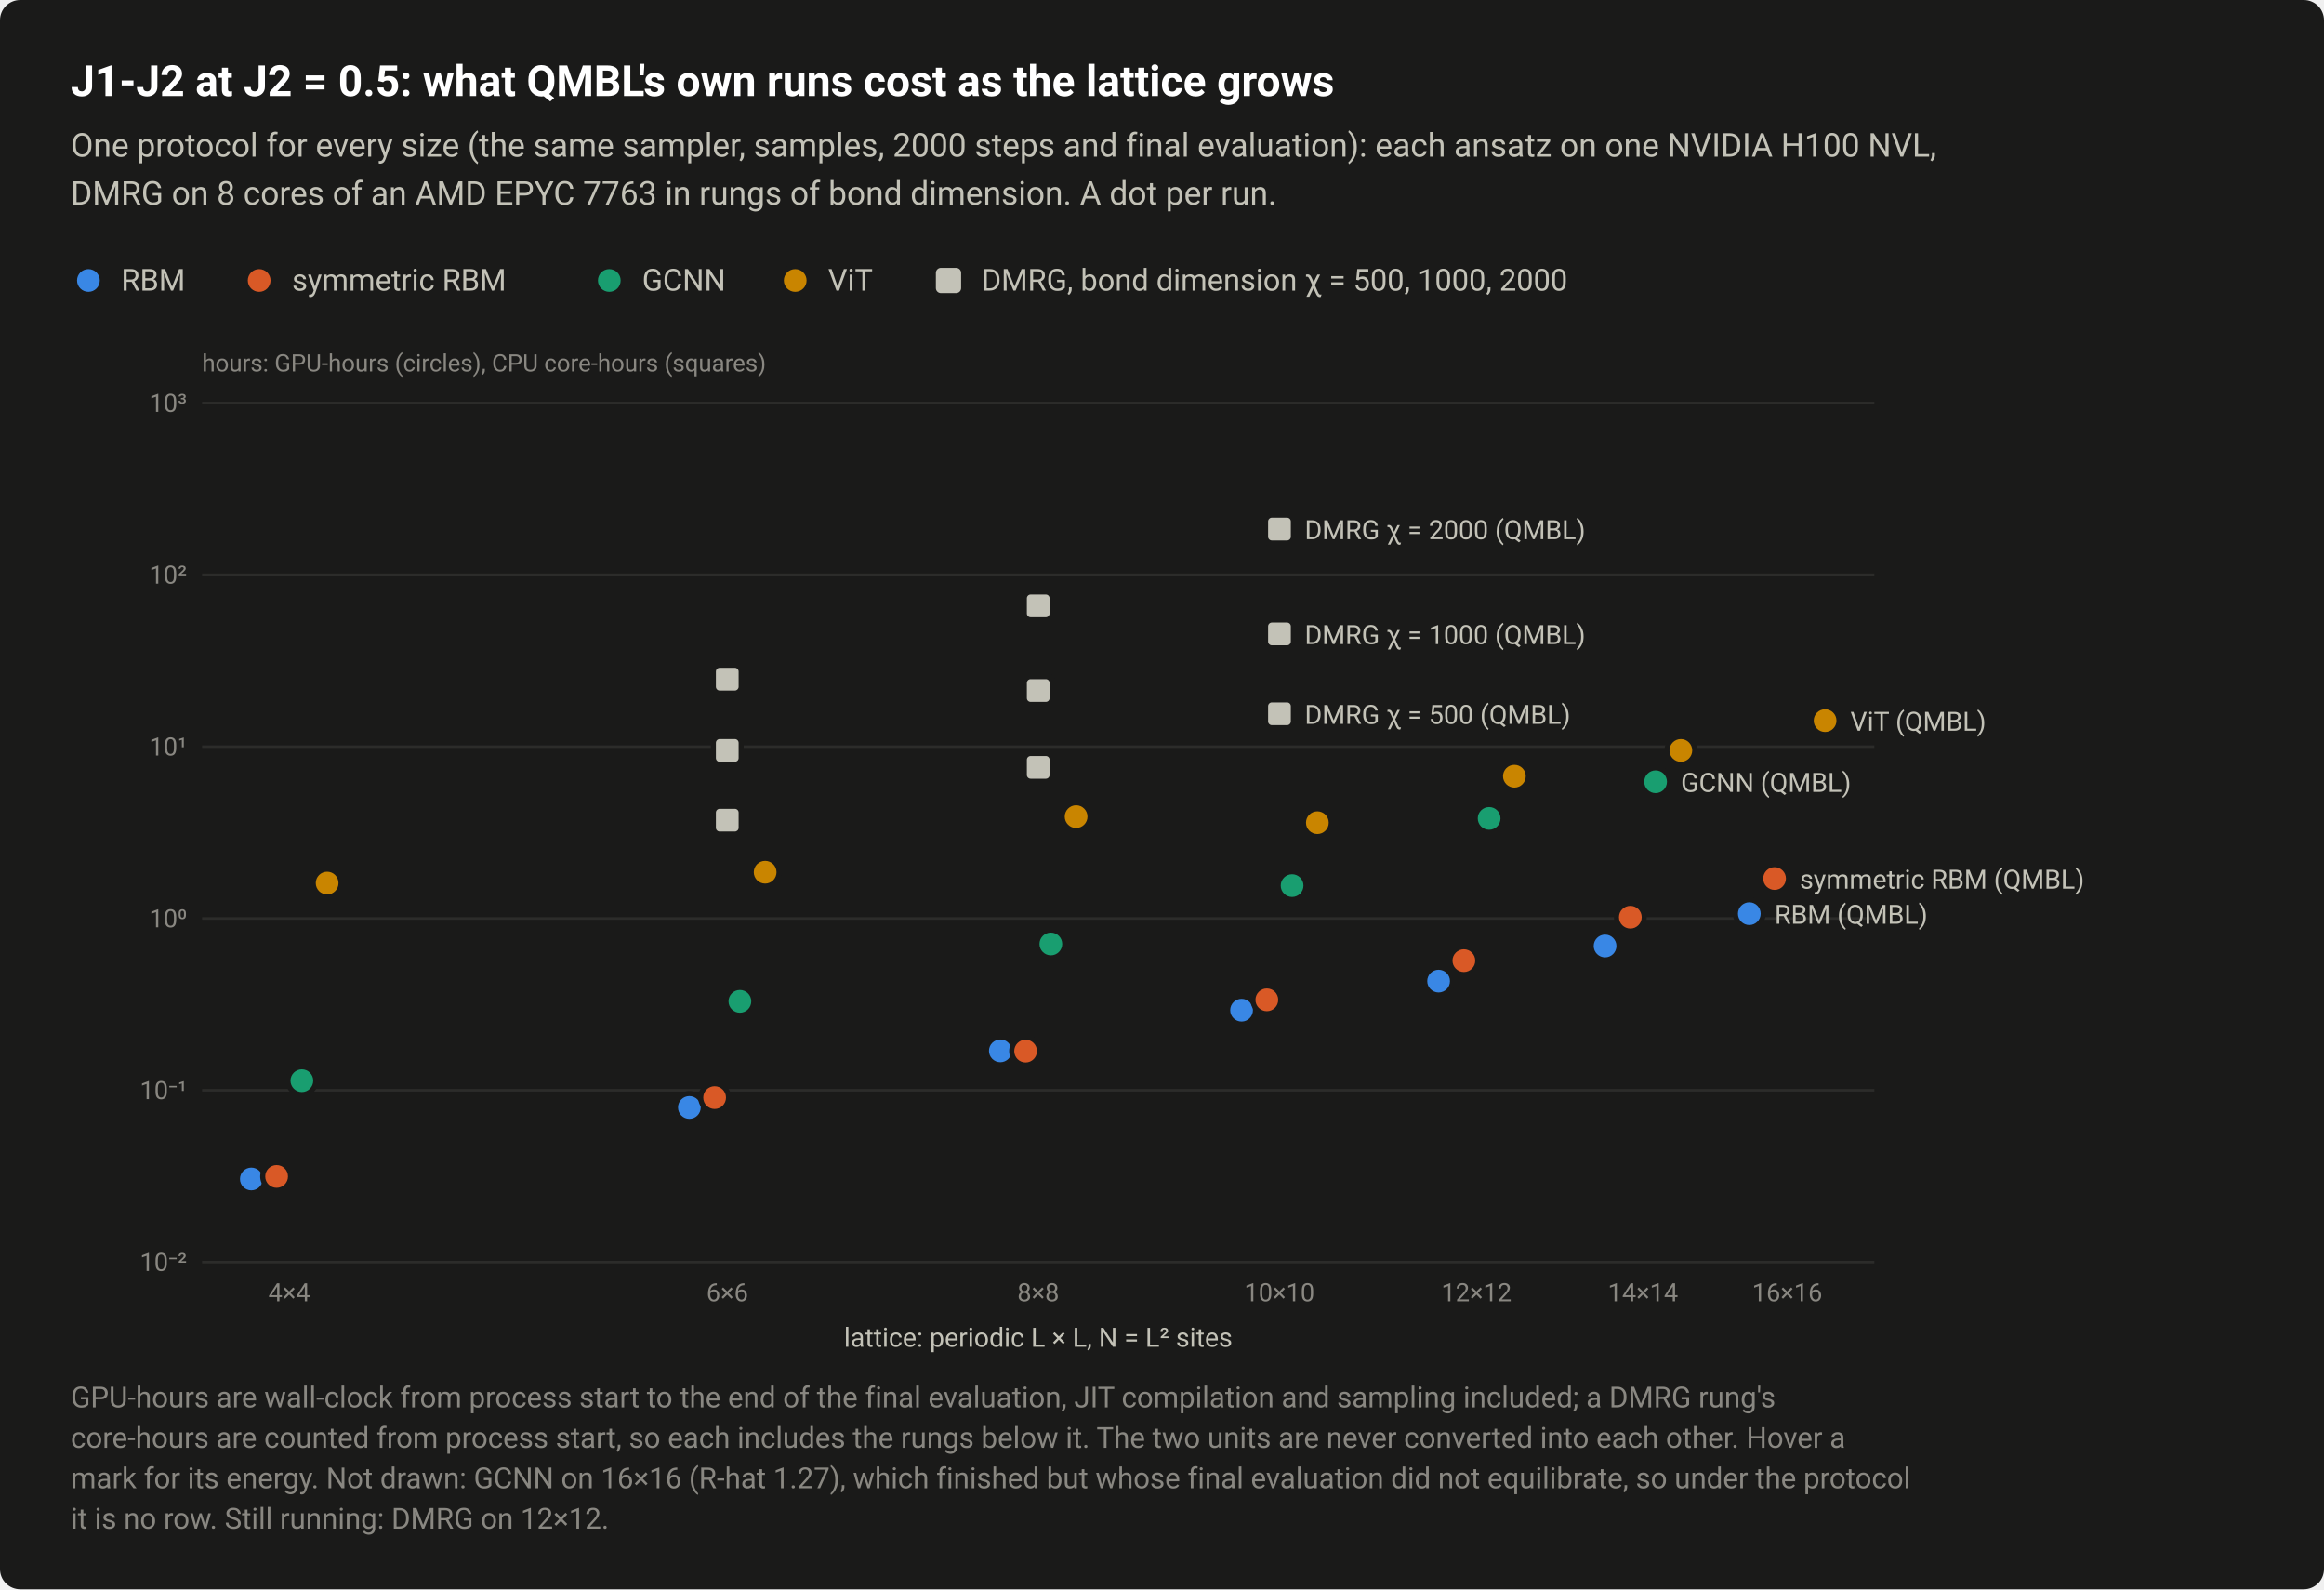
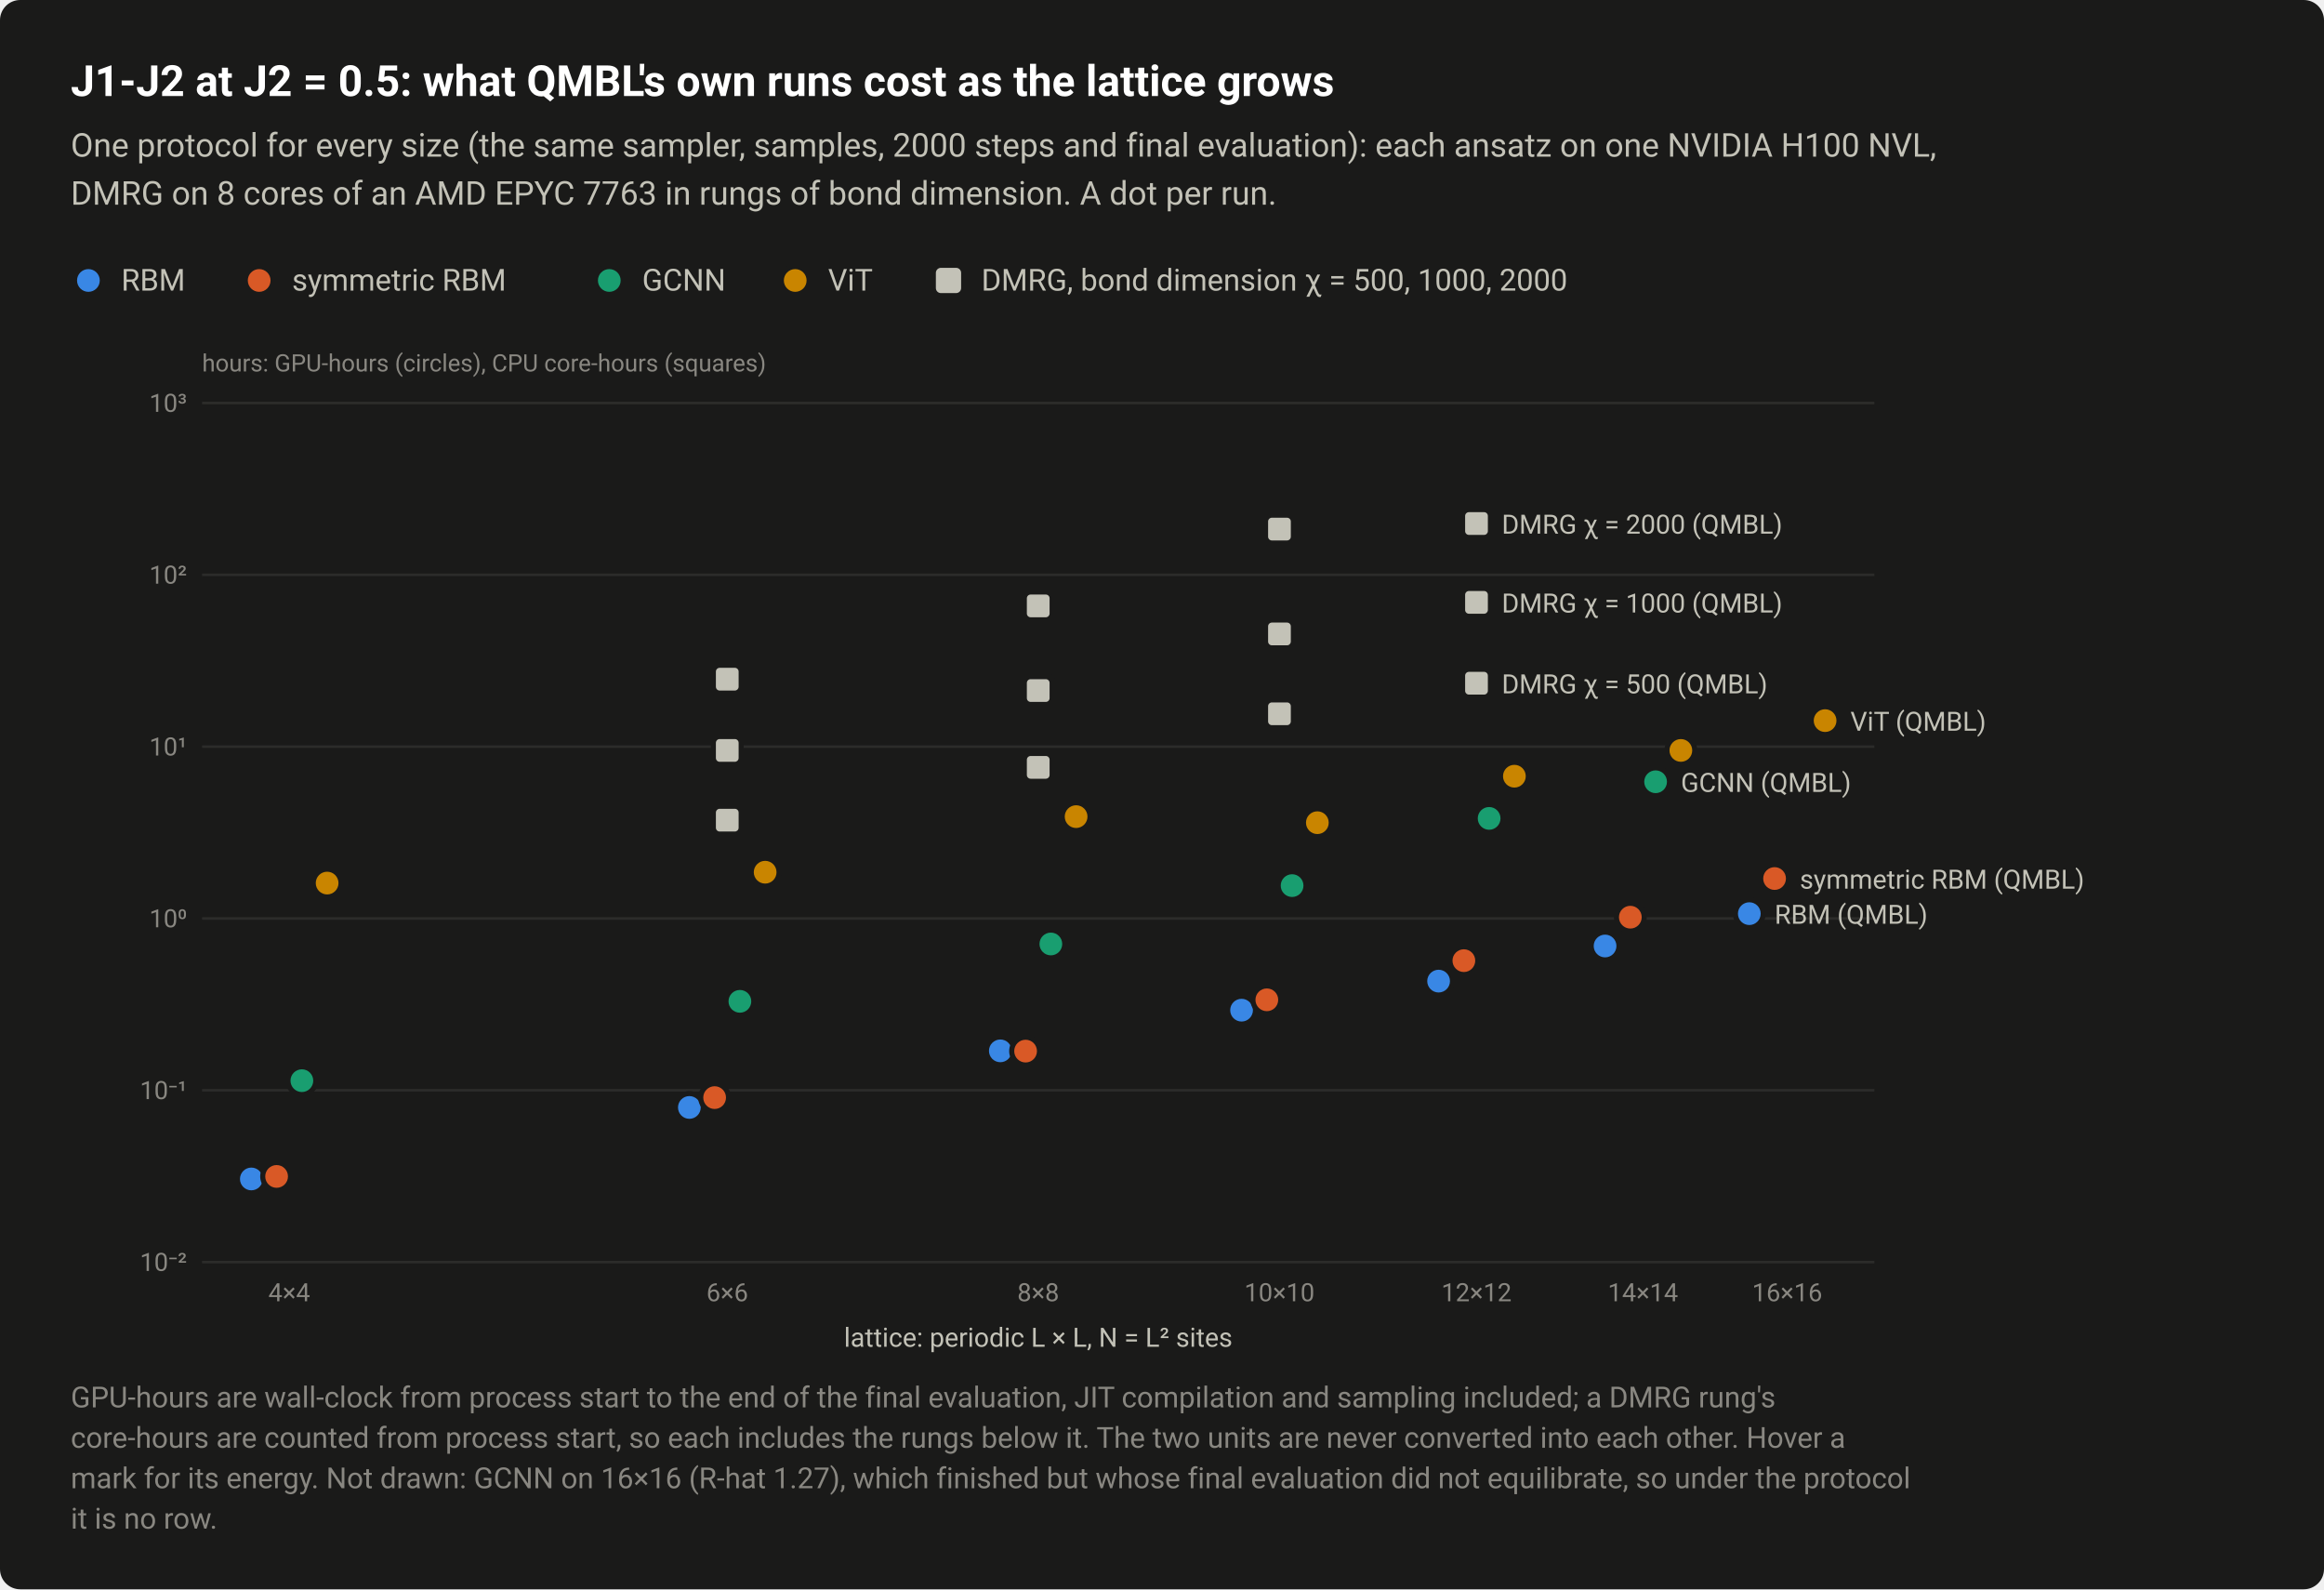
<svg xmlns="http://www.w3.org/2000/svg" width="920" height="629" viewBox="0 0 920 629" role="img" aria-labelledby="title desc">
  <style>text{font-family:system-ui,-apple-system,"Segoe UI",Roboto,"Helvetica Neue",Arial,sans-serif}</style>
  <rect width="920" height="629" rx="8" fill="#1a1a19" />
  <text x="28" y="38" font-size="17" fill="#ffffff" font-weight="600">J1-J2 at J2 = 0.5: what QMBL's own runs cost as the lattice grows</text>
  <text x="28" y="62" font-size="13" fill="#c3c2b7">One protocol for every size (the same sampler, samples, 2000 steps and final evaluation): each ansatz on one NVIDIA H100 NVL,</text>
  <text x="28" y="81" font-size="13" fill="#c3c2b7">DMRG on 8 cores of an AMD EPYC 7763 in rungs of bond dimension. A dot per run.</text>
  <circle cx="35" cy="111" r="6.5" fill="#1a1a19" />
  <circle cx="35" cy="111" r="4.5" fill="#3987e5" />
  <text x="48" y="115" font-size="12" fill="#c3c2b7">RBM</text>
  <circle cx="102.6" cy="111" r="6.5" fill="#1a1a19" />
  <circle cx="102.6" cy="111" r="4.5" fill="#d95926" />
  <text x="115.6" y="115" font-size="12" fill="#c3c2b7">symmetric RBM</text>
  <circle cx="241.2" cy="111" r="6.5" fill="#1a1a19" />
  <circle cx="241.2" cy="111" r="4.5" fill="#199e70" />
  <text x="254.2" y="115" font-size="12" fill="#c3c2b7">GCNN</text>
  <circle cx="314.8" cy="111" r="6.5" fill="#1a1a19" />
  <circle cx="314.8" cy="111" r="4.5" fill="#c98500" />
  <text x="327.8" y="115" font-size="12" fill="#c3c2b7">ViT</text>
  <rect x="370.48" y="106" width="10" height="10" rx="2" fill="#c3c2b7" />
  <text x="388.5" y="115" font-size="12" fill="#c3c2b7">DMRG, bond dimension χ = 500, 1000, 2000</text>
  <text x="114.5" y="515" font-size="10" fill="#898781" text-anchor="middle" style="font-variant-numeric:tabular-nums">4×4</text>
  <text x="287.9" y="515" font-size="10" fill="#898781" text-anchor="middle" style="font-variant-numeric:tabular-nums">6×6</text>
  <text x="411" y="515" font-size="10" fill="#898781" text-anchor="middle" style="font-variant-numeric:tabular-nums">8×8</text>
  <text x="506.5" y="515" font-size="10" fill="#898781" text-anchor="middle" style="font-variant-numeric:tabular-nums">10×10</text>
  <text x="584.5" y="515" font-size="10" fill="#898781" text-anchor="middle" style="font-variant-numeric:tabular-nums">12×12</text>
  <text x="650.4" y="515" font-size="10" fill="#898781" text-anchor="middle" style="font-variant-numeric:tabular-nums">14×14</text>
  <text x="707.5" y="515" font-size="10" fill="#898781" text-anchor="middle" style="font-variant-numeric:tabular-nums">16×16</text>
  <text x="411" y="533" font-size="10.5" fill="#c3c2b7" text-anchor="middle">lattice: periodic L × L, N = L² sites</text>
  <path d="M80 499.5H742" stroke="#2c2c2a" stroke-width="1" />
  <text x="74" y="503" font-size="10" fill="#898781" text-anchor="end" style="font-variant-numeric:tabular-nums">10⁻²</text>
  <path d="M80 431.5H742" stroke="#2c2c2a" stroke-width="1" />
  <text x="74" y="435" font-size="10" fill="#898781" text-anchor="end" style="font-variant-numeric:tabular-nums">10⁻¹</text>
  <path d="M80 363.5H742" stroke="#2c2c2a" stroke-width="1" />
  <text x="74" y="367" font-size="10" fill="#898781" text-anchor="end" style="font-variant-numeric:tabular-nums">10⁰</text>
  <path d="M80 295.5H742" stroke="#2c2c2a" stroke-width="1" />
  <text x="74" y="299" font-size="10" fill="#898781" text-anchor="end" style="font-variant-numeric:tabular-nums">10¹</text>
  <path d="M80 227.5H742" stroke="#2c2c2a" stroke-width="1" />
  <text x="74" y="231" font-size="10" fill="#898781" text-anchor="end" style="font-variant-numeric:tabular-nums">10²</text>
  <path d="M80 159.5H742" stroke="#2c2c2a" stroke-width="1" />
  <text x="74" y="163" font-size="10" fill="#898781" text-anchor="end" style="font-variant-numeric:tabular-nums">10³</text>
  <text x="80" y="147" font-size="9.5" fill="#898781">hours: GPU-hours (circles), CPU core-hours (squares)</text>
  <a class="pt" href="/instances/#r-J1J2_square_16_P_0_5-c50f9ee3">
    <circle cx="119.5" cy="427.7" r="6.5" fill="#1a1a19" />
    <circle cx="119.5" cy="427.7" r="4.5" fill="#199e70" />
  </a>
  <a class="pt" href="/instances/#r-J1J2_square_16_P_0_5-62c1e9d0">
    <circle cx="99.5" cy="466.6" r="6.5" fill="#1a1a19" />
    <circle cx="99.5" cy="466.6" r="4.5" fill="#3987e5" />
  </a>
  <a class="pt" href="/instances/#r-J1J2_square_16_P_0_5-e5f77d18">
    <circle cx="109.5" cy="465.6" r="6.5" fill="#1a1a19" />
    <circle cx="109.5" cy="465.6" r="4.5" fill="#d95926" />
  </a>
  <a class="pt" href="/instances/#r-J1J2_square_16_P_0_5-39065b6f">
    <circle cx="129.5" cy="349.5" r="6.5" fill="#1a1a19" />
    <circle cx="129.5" cy="349.5" r="4.5" fill="#c98500" />
  </a>
  <a class="pt" href="/instances/#r-J1J2_square_36_P_0_5-c485ba96">
    <rect x="281.4" y="318.1" width="13" height="13" rx="2" fill="#1a1a19" />
    <rect x="283.4" y="320.1" width="9" height="9" rx="1.5" fill="#c3c2b7" />
  </a>
  <a class="pt" href="/instances/#r-J1J2_square_36_P_0_5-61d120a4">
    <rect x="281.4" y="290.5" width="13" height="13" rx="2" fill="#1a1a19" />
    <rect x="283.4" y="292.5" width="9" height="9" rx="1.5" fill="#c3c2b7" />
  </a>
  <a class="pt" href="/instances/#r-J1J2_square_36_P_0_5-03baa2e1">
    <rect x="281.4" y="262.3" width="13" height="13" rx="2" fill="#1a1a19" />
    <rect x="283.4" y="264.3" width="9" height="9" rx="1.5" fill="#c3c2b7" />
  </a>
  <a class="pt" href="/instances/#r-J1J2_square_36_P_0_5-ee3fe380">
    <circle cx="292.9" cy="396.3" r="6.5" fill="#1a1a19" />
    <circle cx="292.9" cy="396.3" r="4.5" fill="#199e70" />
  </a>
  <a class="pt" href="/instances/#r-J1J2_square_36_P_0_5-b8a5eeaa">
    <circle cx="272.9" cy="438.3" r="6.5" fill="#1a1a19" />
    <circle cx="272.9" cy="438.3" r="4.5" fill="#3987e5" />
  </a>
  <a class="pt" href="/instances/#r-J1J2_square_36_P_0_5-3adffae8">
    <circle cx="282.9" cy="434.4" r="6.5" fill="#1a1a19" />
    <circle cx="282.9" cy="434.4" r="4.5" fill="#d95926" />
  </a>
  <a class="pt" href="/instances/#r-J1J2_square_36_P_0_5-14eaf5c0">
    <circle cx="302.9" cy="345.2" r="6.5" fill="#1a1a19" />
    <circle cx="302.9" cy="345.2" r="4.5" fill="#c98500" />
  </a>
  <a class="pt" href="/instances/#r-J1J2_square_64_P_0_5-3460bf62">
    <rect x="404.5" y="297.2" width="13" height="13" rx="2" fill="#1a1a19" />
    <rect x="406.5" y="299.2" width="9" height="9" rx="1.5" fill="#c3c2b7" />
  </a>
  <a class="pt" href="/instances/#r-J1J2_square_64_P_0_5-1bf1b02c">
    <rect x="404.5" y="266.8" width="13" height="13" rx="2" fill="#1a1a19" />
    <rect x="406.5" y="268.8" width="9" height="9" rx="1.5" fill="#c3c2b7" />
  </a>
  <a class="pt" href="/instances/#r-J1J2_square_64_P_0_5-a8d5f567">
    <rect x="404.5" y="233.3" width="13" height="13" rx="2" fill="#1a1a19" />
    <rect x="406.5" y="235.3" width="9" height="9" rx="1.5" fill="#c3c2b7" />
  </a>
  <a class="pt" href="/instances/#r-J1J2_square_64_P_0_5-b1c90421">
    <circle cx="416" cy="373.6" r="6.5" fill="#1a1a19" />
    <circle cx="416" cy="373.6" r="4.5" fill="#199e70" />
  </a>
  <a class="pt" href="/instances/#r-J1J2_square_64_P_0_5-1898dcec">
    <circle cx="396" cy="415.9" r="6.5" fill="#1a1a19" />
    <circle cx="396" cy="415.9" r="4.5" fill="#3987e5" />
  </a>
  <a class="pt" href="/instances/#r-J1J2_square_64_P_0_5-7f9ad353">
    <circle cx="406" cy="416" r="6.5" fill="#1a1a19" />
    <circle cx="406" cy="416" r="4.5" fill="#d95926" />
  </a>
  <a class="pt" href="/instances/#r-J1J2_square_64_P_0_5-6323602f">
    <circle cx="426" cy="323.2" r="6.5" fill="#1a1a19" />
    <circle cx="426" cy="323.2" r="4.5" fill="#c98500" />
  </a>
  <a class="pt" href="/instances/#r-J1J2_square_100_P_0_5-56bf39d2">
    <rect x="500" y="276" width="13" height="13" rx="2" fill="#1a1a19" />
    <rect x="502" y="278" width="9" height="9" rx="1.5" fill="#c3c2b7" />
  </a>
  <a class="pt" href="/instances/#r-J1J2_square_100_P_0_5-74dc1ac9">
    <rect x="500" y="244.4" width="13" height="13" rx="2" fill="#1a1a19" />
    <rect x="502" y="246.4" width="9" height="9" rx="1.5" fill="#c3c2b7" />
  </a>
  <a class="pt" href="/instances/#r-J1J2_square_100_P_0_5-1b095a69">
    <rect x="500" y="202.9" width="13" height="13" rx="2" fill="#1a1a19" />
    <rect x="502" y="204.9" width="9" height="9" rx="1.5" fill="#c3c2b7" />
  </a>
  <a class="pt" href="/instances/#r-J1J2_square_100_P_0_5-d4f57503">
    <circle cx="511.5" cy="350.5" r="6.5" fill="#1a1a19" />
    <circle cx="511.5" cy="350.5" r="4.5" fill="#199e70" />
  </a>
  <a class="pt" href="/instances/#r-J1J2_square_100_P_0_5-b8f42e56">
    <circle cx="491.5" cy="399.8" r="6.5" fill="#1a1a19" />
    <circle cx="491.5" cy="399.8" r="4.5" fill="#3987e5" />
  </a>
  <a class="pt" href="/instances/#r-J1J2_square_100_P_0_5-580575b1">
    <circle cx="501.5" cy="395.7" r="6.5" fill="#1a1a19" />
    <circle cx="501.5" cy="395.7" r="4.5" fill="#d95926" />
  </a>
  <a class="pt" href="/instances/#r-J1J2_square_100_P_0_5-231f0a06">
    <circle cx="521.5" cy="325.6" r="6.5" fill="#1a1a19" />
    <circle cx="521.5" cy="325.6" r="4.5" fill="#c98500" />
  </a>
+   <a class="pt" href="/instances/#r-J1J2_square_144_P_0_5-44a9ca14">
+     <rect x="578" y="263.9" width="13" height="13" rx="2" fill="#1a1a19" />
+     <rect x="580" y="265.9" width="9" height="9" rx="1.5" fill="#c3c2b7" />
+   </a>
+   <a class="pt" href="/instances/#r-J1J2_square_144_P_0_5-ca229531">
+     <rect x="578" y="231.9" width="13" height="13" rx="2" fill="#1a1a19" />
+     <rect x="580" y="233.9" width="9" height="9" rx="1.5" fill="#c3c2b7" />
+   </a>
+   <a class="pt" href="/instances/#r-J1J2_square_144_P_0_5-6a873e96">
+     <rect x="578" y="200.7" width="13" height="13" rx="2" fill="#1a1a19" />
+     <rect x="580" y="202.7" width="9" height="9" rx="1.5" fill="#c3c2b7" />
+   </a>
  <a class="pt" href="/instances/#r-J1J2_square_144_P_0_5-101e5ede">
    <circle cx="589.5" cy="323.9" r="6.5" fill="#1a1a19" />
    <circle cx="589.5" cy="323.9" r="4.5" fill="#199e70" />
  </a>
  <a class="pt" href="/instances/#r-J1J2_square_144_P_0_5-6efe39a2">
    <circle cx="569.5" cy="388.3" r="6.5" fill="#1a1a19" />
    <circle cx="569.5" cy="388.3" r="4.5" fill="#3987e5" />
  </a>
  <a class="pt" href="/instances/#r-J1J2_square_144_P_0_5-b187246c">
    <circle cx="579.5" cy="380.2" r="6.5" fill="#1a1a19" />
    <circle cx="579.5" cy="380.2" r="4.5" fill="#d95926" />
  </a>
  <a class="pt" href="/instances/#r-J1J2_square_144_P_0_5-87116f8b">
    <circle cx="599.5" cy="307.2" r="6.5" fill="#1a1a19" />
    <circle cx="599.5" cy="307.2" r="4.5" fill="#c98500" />
  </a>
  <a class="pt" href="/instances/#r-J1J2_square_196_P_0_5-366152d3">
    <circle cx="655.4" cy="309.4" r="6.5" fill="#1a1a19" />
    <circle cx="655.4" cy="309.4" r="4.5" fill="#199e70" />
  </a>
  <a class="pt" href="/instances/#r-J1J2_square_196_P_0_5-d1f0a60e">
    <circle cx="635.4" cy="374.4" r="6.5" fill="#1a1a19" />
    <circle cx="635.4" cy="374.4" r="4.5" fill="#3987e5" />
  </a>
  <a class="pt" href="/instances/#r-J1J2_square_196_P_0_5-fb3744dd">
    <circle cx="645.4" cy="363" r="6.5" fill="#1a1a19" />
    <circle cx="645.4" cy="363" r="4.5" fill="#d95926" />
  </a>
  <a class="pt" href="/instances/#r-J1J2_square_196_P_0_5-101f2fc2">
    <circle cx="665.4" cy="297" r="6.5" fill="#1a1a19" />
    <circle cx="665.4" cy="297" r="4.5" fill="#c98500" />
  </a>
  <a class="pt" href="/instances/#r-J1J2_square_256_P_0_5-d3303a72">
    <circle cx="692.5" cy="361.6" r="6.5" fill="#1a1a19" />
    <circle cx="692.5" cy="361.6" r="4.5" fill="#3987e5" />
  </a>
  <a class="pt" href="/instances/#r-J1J2_square_256_P_0_5-adb35e59">
    <circle cx="702.5" cy="347.7" r="6.5" fill="#1a1a19" />
    <circle cx="702.5" cy="347.7" r="4.5" fill="#d95926" />
  </a>
  <a class="pt" href="/instances/#r-J1J2_square_256_P_0_5-ee77cdcb">
    <circle cx="722.5" cy="285.2" r="6.5" fill="#1a1a19" />
    <circle cx="722.5" cy="285.2" r="4.5" fill="#c98500" />
  </a>
-   <a class="pt" href="/instances/#r-J1J2_square_100_P_0_5-1b095a69">
-     <text x="516.5" y="213.4" font-size="10.5" fill="#c3c2b7" text-anchor="start">DMRG χ = 2000 (QMBL)</text>
-   </a>
-   <a class="pt" href="/instances/#r-J1J2_square_100_P_0_5-74dc1ac9">
-     <text x="516.5" y="254.9" font-size="10.5" fill="#c3c2b7" text-anchor="start">DMRG χ = 1000 (QMBL)</text>
-   </a>
-   <a class="pt" href="/instances/#r-J1J2_square_100_P_0_5-56bf39d2">
-     <text x="516.5" y="286.5" font-size="10.5" fill="#c3c2b7" text-anchor="start">DMRG χ = 500 (QMBL)</text>
+   <a class="pt" href="/instances/#r-J1J2_square_144_P_0_5-6a873e96">
+     <text x="594.5" y="211.2" font-size="10.5" fill="#c3c2b7" text-anchor="start">DMRG χ = 2000 (QMBL)</text>
+   </a>
+   <a class="pt" href="/instances/#r-J1J2_square_144_P_0_5-ca229531">
+     <text x="594.5" y="242.4" font-size="10.5" fill="#c3c2b7" text-anchor="start">DMRG χ = 1000 (QMBL)</text>
+   </a>
+   <a class="pt" href="/instances/#r-J1J2_square_144_P_0_5-44a9ca14">
+     <text x="594.5" y="274.4" font-size="10.5" fill="#c3c2b7" text-anchor="start">DMRG χ = 500 (QMBL)</text>
  </a>
  <a class="pt" href="/instances/#r-J1J2_square_256_P_0_5-ee77cdcb">
    <text x="732.5" y="289.2" font-size="10.5" fill="#c3c2b7" text-anchor="start">ViT (QMBL)</text>
  </a>
  <a class="pt" href="/instances/#r-J1J2_square_196_P_0_5-366152d3">
    <text x="665.4" y="313.4" font-size="10.5" fill="#c3c2b7" text-anchor="start">GCNN (QMBL)</text>
  </a>
  <a class="pt" href="/instances/#r-J1J2_square_256_P_0_5-adb35e59">
    <text x="712.5" y="351.7" font-size="10.5" fill="#c3c2b7" text-anchor="start">symmetric RBM (QMBL)</text>
  </a>
  <a class="pt" href="/instances/#r-J1J2_square_256_P_0_5-d3303a72">
    <text x="702.5" y="365.6" font-size="10.5" fill="#c3c2b7" text-anchor="start">RBM (QMBL)</text>
  </a>
  <text x="28" y="557" font-size="11.5" fill="#898781">GPU-hours are wall-clock from process start to the end of the final evaluation, JIT compilation and sampling included; a DMRG rung's</text>
  <text x="28" y="573" font-size="11.5" fill="#898781">core-hours are counted from process start, so each includes the rungs below it. The two units are never converted into each other. Hover a</text>
  <text x="28" y="589" font-size="11.5" fill="#898781">mark for its energy. Not drawn: GCNN on 16×16 (R-hat 1.27), which finished but whose final evaluation did not equilibrate, so under the protocol</text>
-   <text x="28" y="605" font-size="11.5" fill="#898781">it is no row. Still running: DMRG on 12×12.</text>
+   <text x="28" y="605" font-size="11.5" fill="#898781">it is no row.</text>
</svg>
